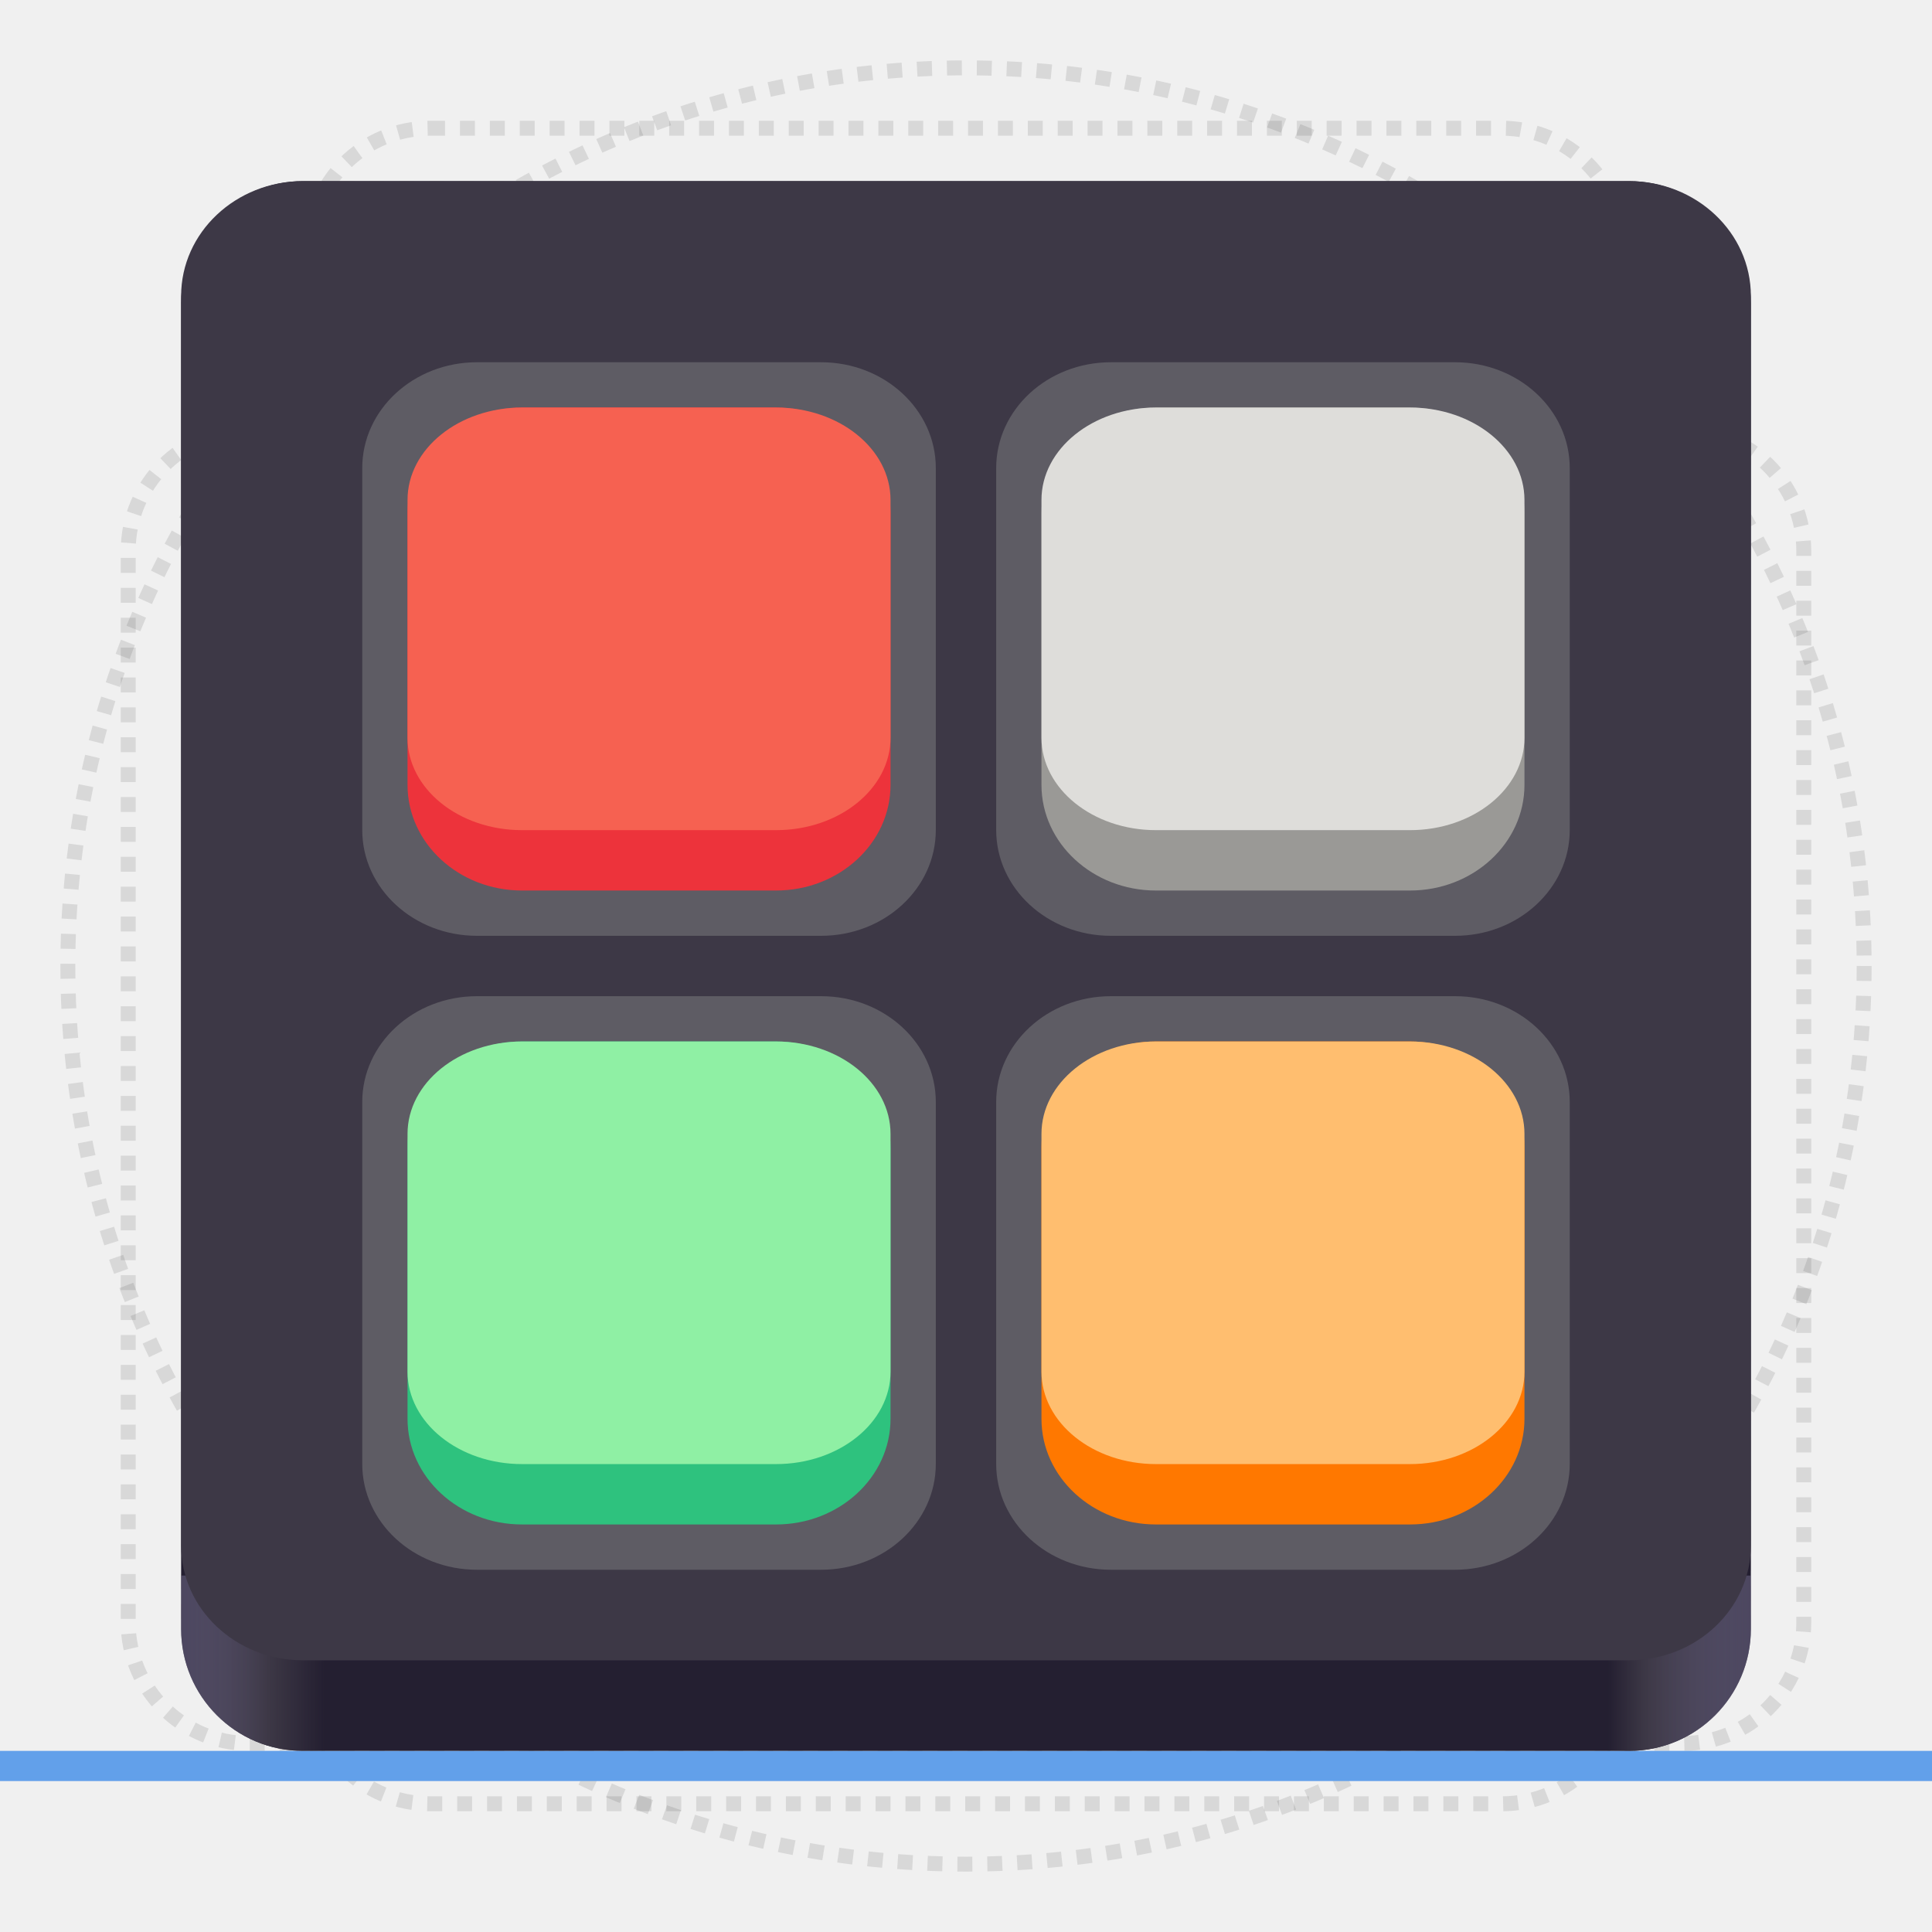
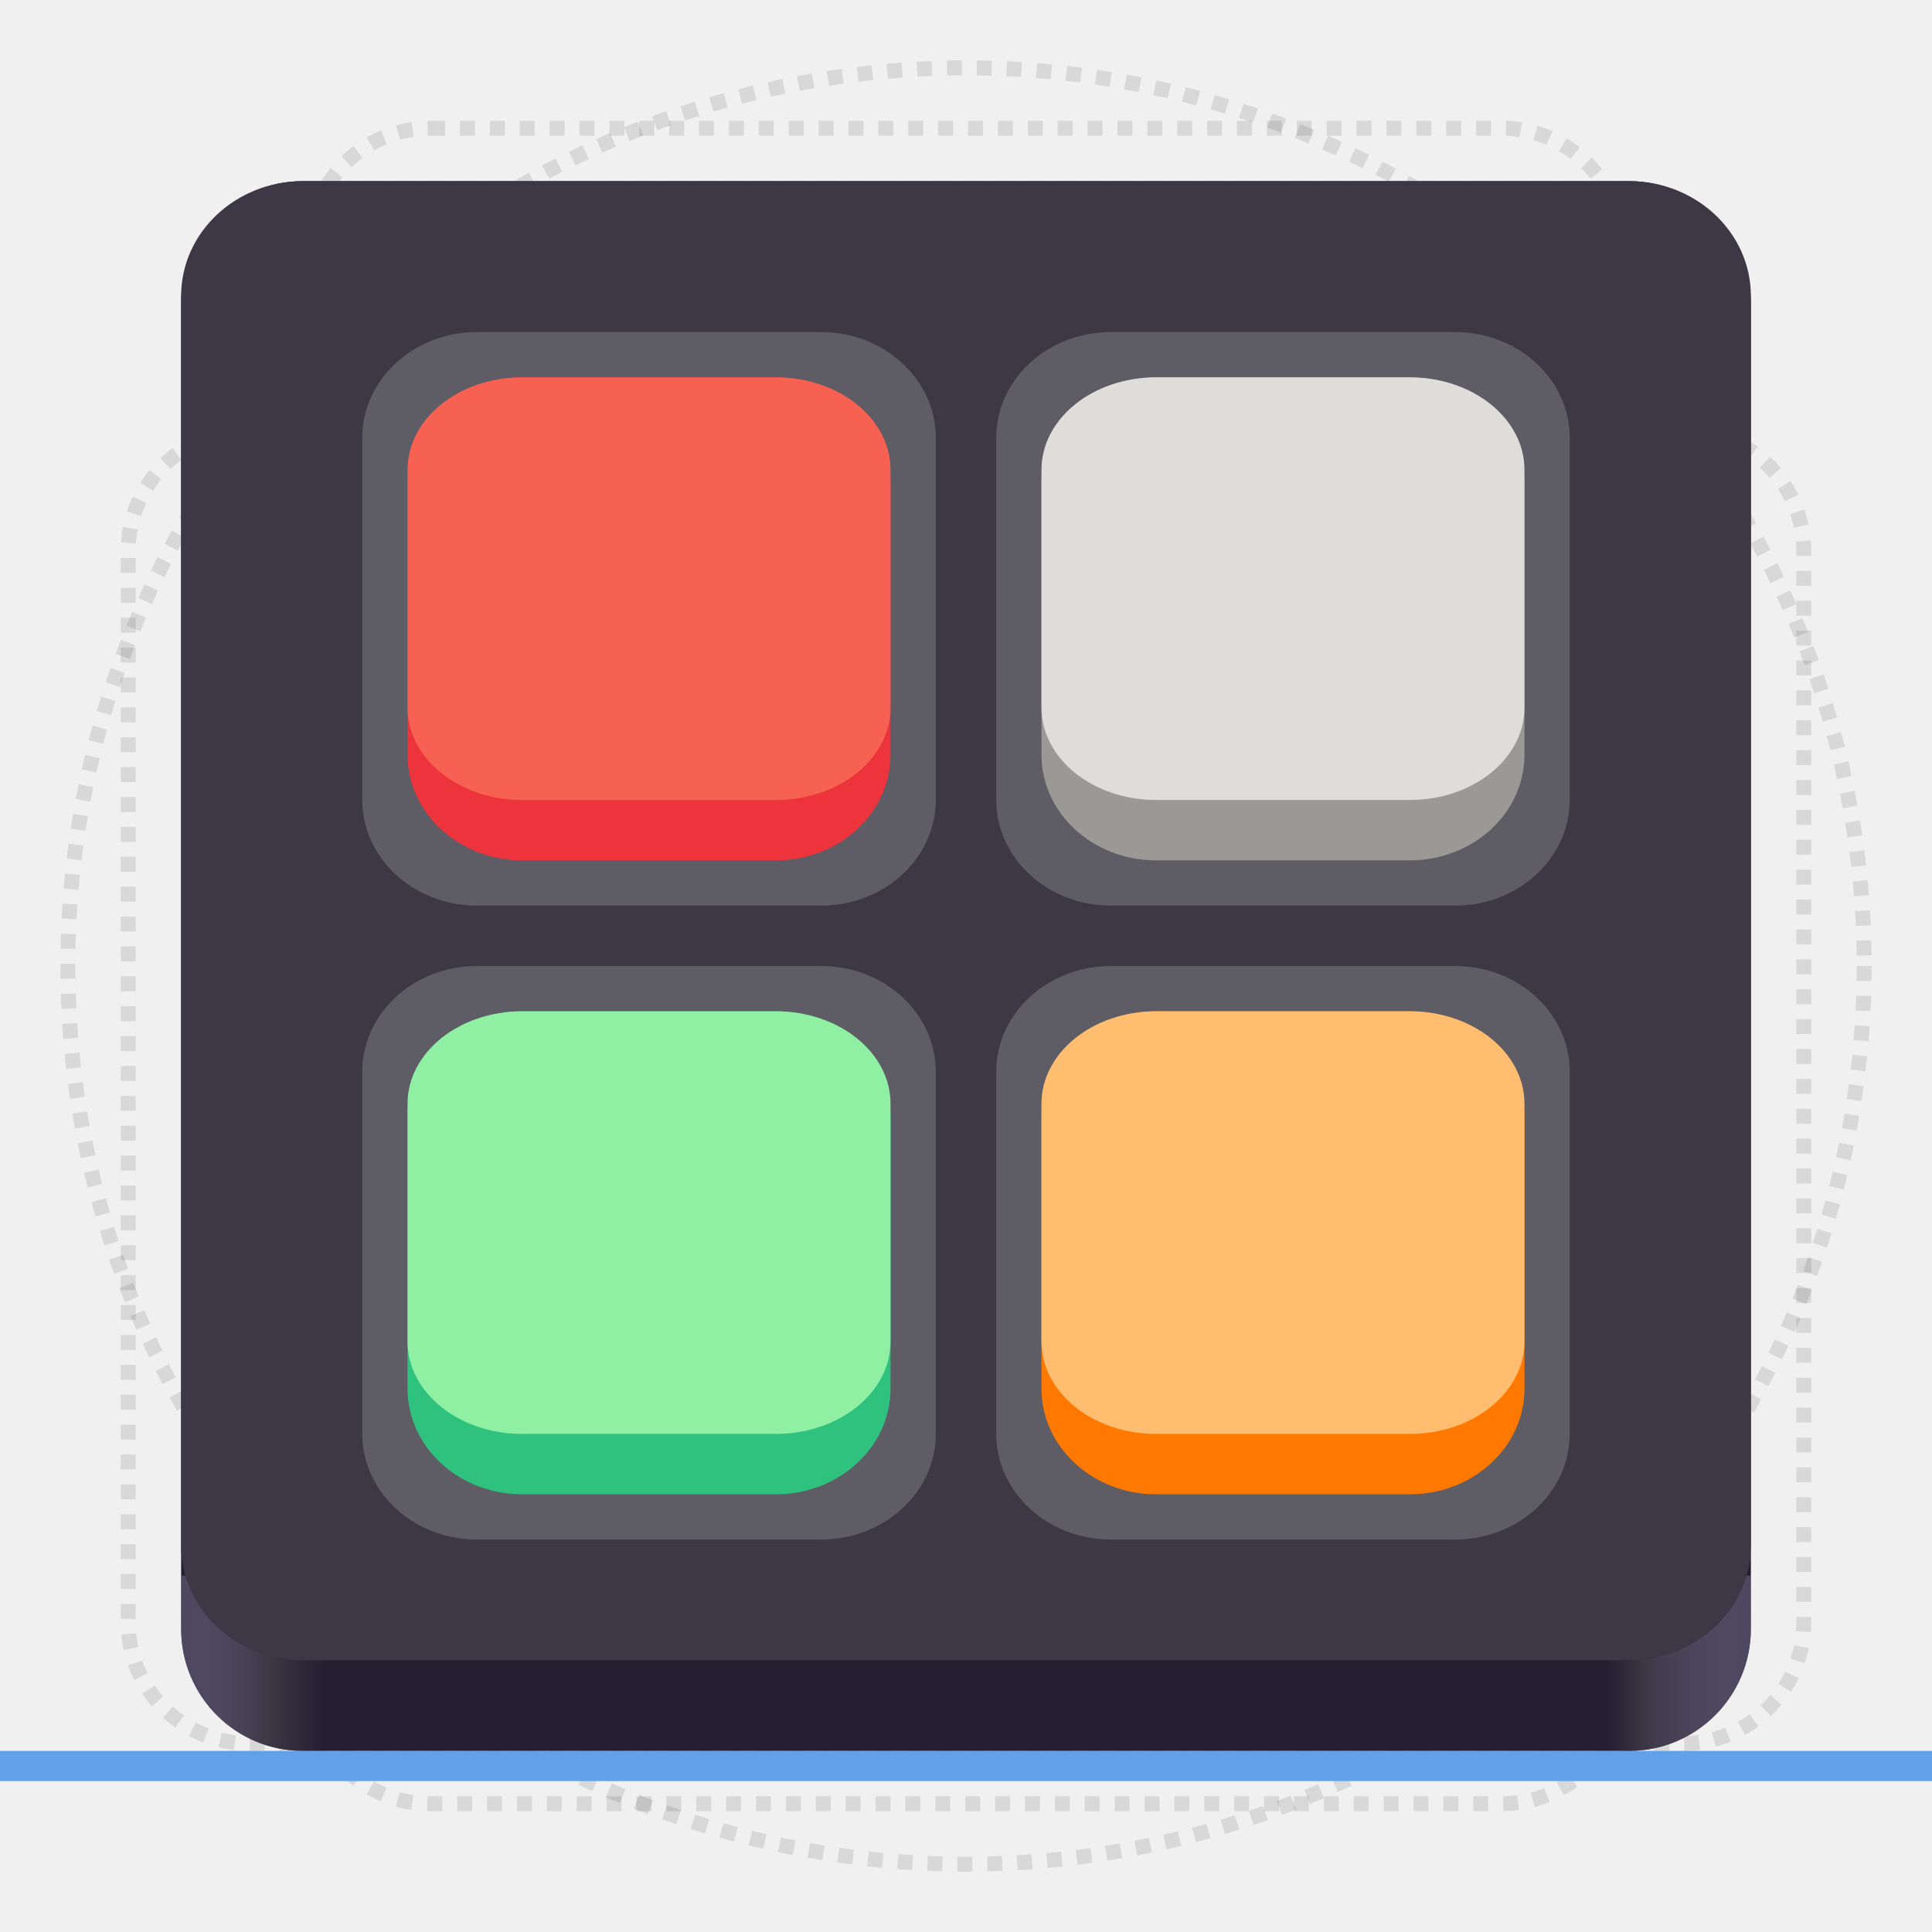
<svg xmlns="http://www.w3.org/2000/svg" xmlns:xlink="http://www.w3.org/1999/xlink" width="128" height="128" id="svg11300" version="1.0" style="display:inline;enable-background:new" viewBox="0 0 128 128">
  <defs id="defs3">
    <linearGradient id="linearGradient5279">
      <stop style="stop-color:#756f8f;stop-opacity:0.5;" offset="0" id="stop5273" />
      <stop style="stop-color:#3d3846;stop-opacity:1;" offset="0.61" id="stop5275" />
      <stop style="stop-color:#3d3846;stop-opacity:0;" offset="1" id="stop5277" />
    </linearGradient>
    <linearGradient id="linearGradient5228">
      <stop style="stop-color:#756f8f;stop-opacity:0.5;" offset="0" id="stop5224" />
      <stop style="stop-color:#3d3846;stop-opacity:1;" offset="0.738" id="stop5232" />
      <stop style="stop-color:#3d3846;stop-opacity:0;" offset="1" id="stop5226" />
    </linearGradient>
    <linearGradient y2="236" x2="96" y1="236" x1="32" gradientTransform="translate(604.8168,170.5864)" gradientUnits="userSpaceOnUse" id="linearGradient1099" xlink:href="#linearGradient1036" />
    <linearGradient id="linearGradient1036">
      <stop id="stop1032" offset="0" style="stop-color:#d5d3cf;stop-opacity:1;" />
      <stop id="stop1034" offset="1" style="stop-color:#f6f5f4;stop-opacity:1" />
    </linearGradient>
    <radialGradient r="32" fy="-76" fx="-244" cy="-76" cx="-244" gradientTransform="matrix(0.8833333,0,0,0.8833333,-460.3502,463.1197)" gradientUnits="userSpaceOnUse" id="radialGradient1103" xlink:href="#linearGradient1069" />
    <linearGradient id="linearGradient1069">
      <stop id="stop1065" offset="0" style="stop-color:#d5d3cf;stop-opacity:1" />
      <stop id="stop1067-1" offset="1" style="stop-color:#949390;stop-opacity:1" />
    </linearGradient>
    <linearGradient gradientUnits="userSpaceOnUse" y2="232" x2="64" y1="262.5" x1="64" id="linearGradient1027" xlink:href="#linearGradient1025" gradientTransform="translate(-470.5864,432.8168)" />
    <linearGradient id="linearGradient1025">
      <stop id="stop1021" offset="0" style="stop-color:#9a9996;stop-opacity:1" />
      <stop id="stop1023" offset="1" style="stop-color:#77767b;stop-opacity:1" />
    </linearGradient>
    <clipPath clipPathUnits="userSpaceOnUse" id="clipPath1609-7">
      <path id="path1611-5" d="m 252,116 28,-28 v -8 h -36 v 36 z" style="fill:#e74747;stroke:none;stroke-width:0.25px;stroke-linecap:butt;stroke-linejoin:miter;stroke-opacity:1" />
    </clipPath>
    <linearGradient xlink:href="#linearGradient5279" id="linearGradient5230" x1="28.687" y1="285.35" x2="38.06" y2="285.35" gradientUnits="userSpaceOnUse" />
    <linearGradient xlink:href="#linearGradient5228" id="linearGradient5270" gradientUnits="userSpaceOnUse" x1="28.687" y1="285.35" x2="38.06" y2="285.35" gradientTransform="matrix(-1,0,0,1,160.3833,8.5587402e-4)" />
  </defs>
  <g id="layer1" style="display:inline" transform="translate(0,-172)">
    <g id="layer2" style="display:inline">
      <g style="display:inline;fill:#000000;enable-background:new" transform="matrix(7.991171,0,0,8.003641,-167.7909,-4846.078)" id="g12027" />
      <rect style="display:inline;overflow:visible;visibility:visible;fill:#f0f0f0;fill-opacity:1;fill-rule:nonzero;stroke:none;stroke-width:0.5;marker:none;enable-background:accumulate" id="rect13805" width="128" height="128" x="9.2651362e-08" y="172" />
      <g id="g883" style="fill:none;fill-opacity:0.251;stroke:#a579b3;stroke-opacity:1" transform="translate(-24,24)" />
      <g id="g900" style="fill:none;fill-opacity:0.251;stroke:#a579b3;stroke-opacity:1" transform="translate(-24,24)" />
      <rect y="172" x="160" height="16" width="16" id="rect859" style="display:inline;overflow:visible;visibility:visible;fill:#f0f0f0;fill-opacity:1;fill-rule:nonzero;stroke:none;stroke-width:0.5;marker:none;enable-background:accumulate" />
      <text xml:space="preserve" style="font-style:normal;font-variant:normal;font-weight:bold;font-stretch:normal;font-size:4px;line-height:125%;font-family:Cantarell;-inkscape-font-specification:'Cantarell, Bold';text-align:start;writing-mode:lr-tb;text-anchor:start;display:inline;fill:#000000;fill-opacity:1;stroke:none;stroke-width:0.333;enable-background:new" x="0" y="164" id="text863">
        <tspan style="font-size:4px;stroke-width:0.333" id="tspan861" x="0" y="164">Hicolor</tspan>
      </text>
      <text id="text867" y="164" x="160" style="font-style:normal;font-variant:normal;font-weight:bold;font-stretch:normal;font-size:4px;line-height:125%;font-family:Cantarell;-inkscape-font-specification:'Cantarell, Bold';text-align:start;writing-mode:lr-tb;text-anchor:start;display:inline;fill:#000000;fill-opacity:1;stroke:none;stroke-width:0.333;enable-background:new" xml:space="preserve">
        <tspan y="164" x="160" id="tspan865" style="font-size:4px;stroke-width:0.333">Symbolic</tspan>
      </text>
    </g>
    <g id="layer3" style="display:inline;enable-background:new">
      <circle cx="64" cy="236" r="59.504" id="circle2892" style="display:inline;opacity:0.1;vector-effect:none;fill:none;fill-opacity:1;stroke:#000000;stroke-width:0.99;stroke-linecap:butt;stroke-linejoin:miter;stroke-miterlimit:4;stroke-dasharray:0.99, 0.99;stroke-dashoffset:0;stroke-opacity:1;marker:none;marker-start:none;marker-mid:none;marker-end:none;paint-order:normal;enable-background:new" />
      <rect ry="8" rx="8" y="180.495" x="20.495" height="111.01" width="87.01" id="rect2894" style="display:inline;opacity:0.1;vector-effect:none;fill:none;fill-opacity:1;stroke:#000000;stroke-width:0.99;stroke-linecap:butt;stroke-linejoin:miter;stroke-miterlimit:4;stroke-dasharray:0.99, 0.99;stroke-dashoffset:0;stroke-opacity:1;marker:none;marker-start:none;marker-mid:none;marker-end:none;paint-order:normal;enable-background:new" />
      <rect ry="8" rx="8" y="184.495" x="12.495" height="103.01" width="103.01" id="rect2896" style="display:inline;opacity:0.1;vector-effect:none;fill:none;fill-opacity:1;stroke:#000000;stroke-width:0.99;stroke-linecap:butt;stroke-linejoin:miter;stroke-miterlimit:4;stroke-dasharray:0.99, 0.99;stroke-dashoffset:0;stroke-opacity:1;marker:none;marker-start:none;marker-mid:none;marker-end:none;paint-order:normal;enable-background:new" />
      <rect ry="8" rx="8" y="200.495" x="8.495" height="87.01" width="111.01" id="rect2898" style="display:inline;opacity:0.1;vector-effect:none;fill:none;fill-opacity:1;stroke:#000000;stroke-width:0.99;stroke-linecap:butt;stroke-linejoin:miter;stroke-miterlimit:4;stroke-dasharray:0.99, 0.99;stroke-dashoffset:0;stroke-opacity:1;marker:none;marker-start:none;marker-mid:none;marker-end:none;paint-order:normal;enable-background:new" />
      <path id="path2900" d="M 2.6203015e-5,289 H 128" style="display:inline;fill:none;stroke:#62a0ea;stroke-width:2;stroke-linecap:butt;stroke-linejoin:miter;stroke-miterlimit:4;stroke-dasharray:none;stroke-opacity:1;enable-background:new" />
    </g>
    <g id="layer9" style="display:inline" transform="matrix(1.009615,0,0,1.009615,-16.96231,-5.901728)">
      <rect style="display:inline;fill:#241f31;stroke-width:2.408;stroke-linejoin:round;stroke-miterlimit:6.8;enable-background:new" id="rect575" width="103.01" height="103.01" x="28.686" y="188.093" rx="8" ry="8" />
      <path id="rect2696" style="display:inline;fill:url(#linearGradient5230);fill-opacity:1;stroke-width:2.084;stroke-linejoin:round;stroke-miterlimit:6.8;enable-background:new" d="m 28.687,279.598 v 3.504 c 0,4.432 3.568,8 8,8 h 1.373 v -11.504 z" />
      <path id="rect2696-0" style="display:inline;fill:url(#linearGradient5270);fill-opacity:1;stroke-width:2.084;stroke-linejoin:round;stroke-miterlimit:6.8;enable-background:new" d="m 131.696,279.599 v 3.504 c 0,4.432 -3.568,8 -8,8 h -1.373 v -11.504 z" />
      <rect style="display:inline;fill:#3d3846;stroke-width:2.338;stroke-linejoin:round;stroke-miterlimit:6.8;enable-background:new" id="rect575-5" width="103.01" height="97.067" x="28.686" y="188.093" rx="8" ry="7.538" />
-       <g id="g1055-3" style="display:inline;enable-background:new" transform="matrix(0.9904762,0,0,1,-39.84578,-40.61905)">
+       <g id="g1055-3" style="display:inline;enable-background:new" transform="matrix(0.9904762,0,0,1,-39.84578,-42.60001)">
        <rect style="display:inline;fill:#5e5c64;stroke-width:2.277;stroke-linejoin:round;stroke-miterlimit:6.8;enable-background:new" id="rect705-07-8" width="38" height="37.638" x="81.191" y="240.598" rx="7.6" ry="6.944" />
        <g id="g1049-1" transform="translate(0,-0.02857113)">
          <rect style="fill:#ed333b;stroke-width:2.273;stroke-linejoin:round;stroke-miterlimit:6.8" id="rect939-4" width="32" height="31.695" x="84.191" y="243.598" rx="7.588" ry="6.933" />
          <rect style="display:inline;fill:#f66151;stroke-width:2.242;stroke-linejoin:round;stroke-miterlimit:6.8;enable-background:new" id="rect993-0" width="32" height="27.733" x="84.191" y="243.598" rx="7.588" ry="6.066" />
        </g>
      </g>
-       <g id="g1055-3-8" style="display:inline;enable-background:new" transform="matrix(0.9904762,0,0,1,-39.84578,0.9809399)">
+       <g id="g1055-3-8" style="display:inline;enable-background:new" transform="matrix(0.9904762,0,0,1,-39.84578,-1.000012)">
        <rect style="display:inline;fill:#5e5c64;stroke-width:2.277;stroke-linejoin:round;stroke-miterlimit:6.8;enable-background:new" id="rect705-07-8-5" width="38" height="37.638" x="81.191" y="240.598" rx="7.6" ry="6.944" />
        <g id="g1049-1-4" transform="translate(0,-0.02857113)">
          <rect style="fill:#2ec27e;stroke-width:2.273;stroke-linejoin:round;stroke-miterlimit:6.8" id="rect939-4-2" width="32" height="31.695" x="84.191" y="243.598" rx="7.588" ry="6.933" />
          <rect style="display:inline;fill:#8ff0a4;stroke-width:2.242;stroke-linejoin:round;stroke-miterlimit:6.8;enable-background:new" id="rect993-0-3" width="32" height="27.733" x="84.191" y="243.598" rx="7.588" ry="6.066" />
        </g>
      </g>
-       <g id="g1055-3-8-0" style="display:inline;enable-background:new" transform="matrix(0.9904762,0,0,1,1.754221,0.9809399)">
+       <g id="g1055-3-8-0" style="display:inline;enable-background:new" transform="matrix(0.9904762,0,0,1,1.754221,-1.000012)">
        <rect style="display:inline;fill:#5e5c64;stroke-width:2.277;stroke-linejoin:round;stroke-miterlimit:6.8;enable-background:new" id="rect705-07-8-5-1" width="38" height="37.638" x="81.191" y="240.598" rx="7.6" ry="6.944" />
        <g id="g1049-1-4-0" transform="translate(0,-0.02857113)">
          <rect style="fill:#ff7800;stroke-width:2.273;stroke-linejoin:round;stroke-miterlimit:6.8" id="rect939-4-2-0" width="32" height="31.695" x="84.191" y="243.598" rx="7.588" ry="6.933" />
          <rect style="display:inline;fill:#ffbe6f;stroke-width:2.242;stroke-linejoin:round;stroke-miterlimit:6.8;enable-background:new" id="rect993-0-3-0" width="32" height="27.733" x="84.191" y="243.598" rx="7.588" ry="6.066" />
        </g>
      </g>
-       <g id="g1055-3-6" style="display:inline;enable-background:new" transform="matrix(0.9904762,0,0,1,1.754221,-40.61905)">
+       <g id="g1055-3-6" style="display:inline;enable-background:new" transform="matrix(0.9904762,0,0,1,1.754221,-42.60001)">
        <rect style="display:inline;fill:#5e5c64;stroke-width:2.277;stroke-linejoin:round;stroke-miterlimit:6.8;enable-background:new" id="rect705-07-8-1" width="38" height="37.638" x="81.191" y="240.598" rx="7.6" ry="6.944" />
        <g id="g1049-1-5" transform="translate(0,-0.02857113)">
          <rect style="fill:#9a9996;stroke-width:2.273;stroke-linejoin:round;stroke-miterlimit:6.8" id="rect939-4-6" width="32" height="31.695" x="84.191" y="243.598" rx="7.588" ry="6.933" />
          <rect style="display:inline;fill:#deddda;stroke-width:2.242;stroke-linejoin:round;stroke-miterlimit:6.8;enable-background:new" id="rect993-0-2" width="32" height="27.733" x="84.191" y="243.598" rx="7.588" ry="6.066" />
        </g>
      </g>
    </g>
  </g>
</svg>
